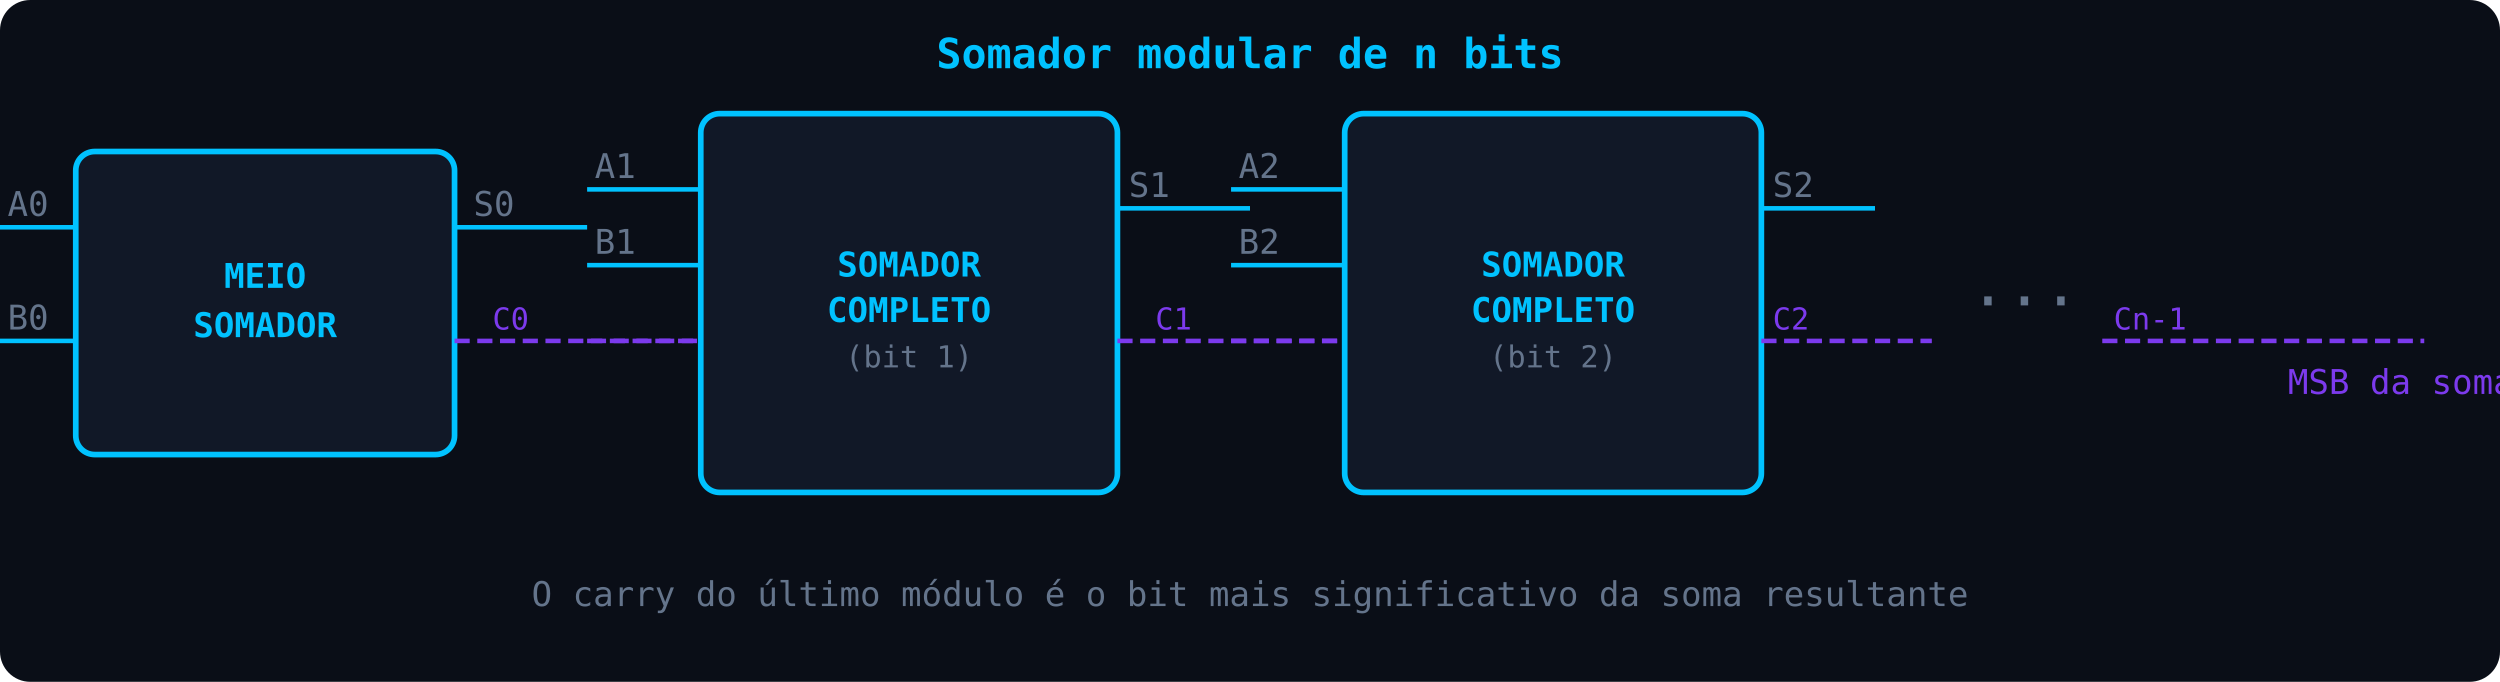
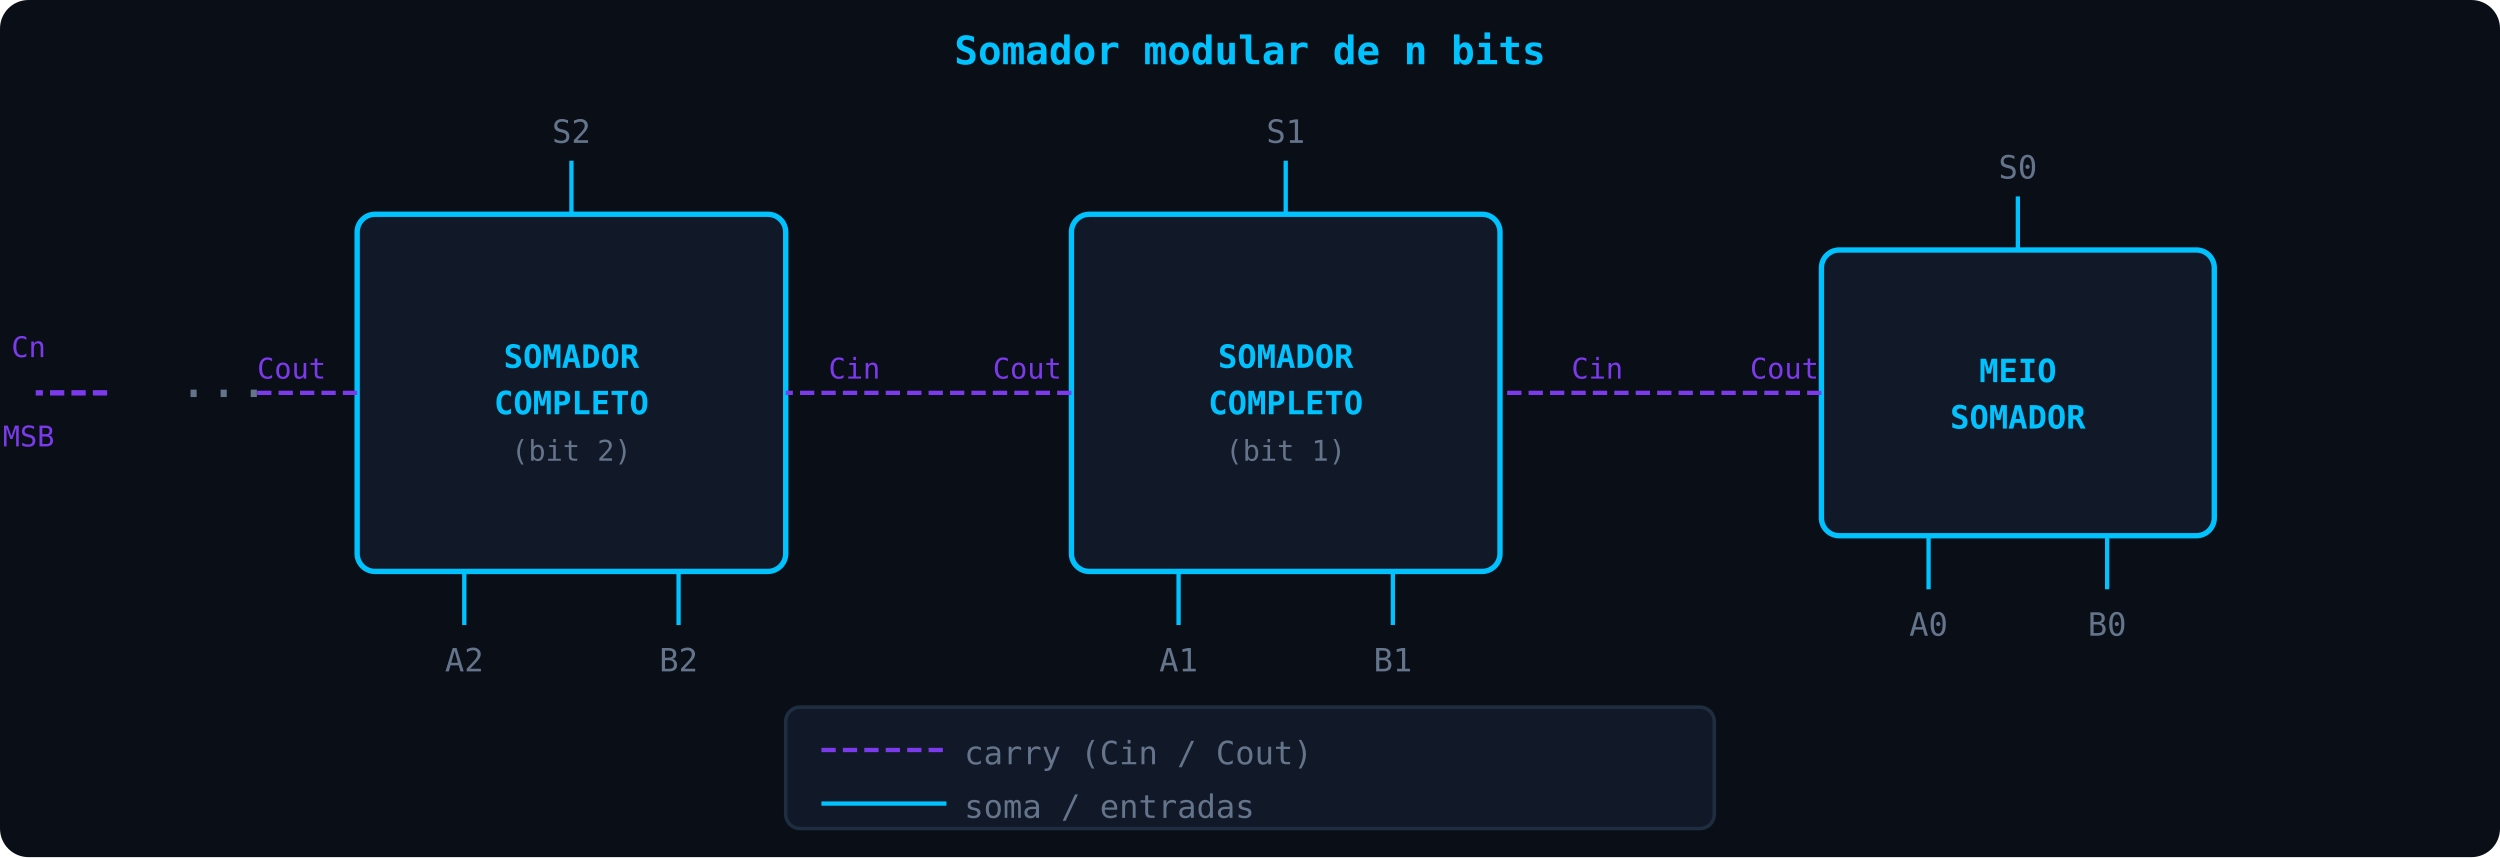
- <svg xmlns="http://www.w3.org/2000/svg" viewBox="0 0 660 180" font-family="IBM Plex Mono, monospace" font-size="10">
-   <rect width="660" height="180" fill="#0a0e17" rx="8" />
-   <text x="330" y="18" fill="#00c2ff" font-size="11" text-anchor="middle" font-weight="600">Somador modular de n bits</text>
-   <rect x="20" y="40" width="100" height="80" rx="5" fill="#111827" stroke="#00c2ff" stroke-width="1.5" />
-   <text x="70" y="76" fill="#00c2ff" font-size="9" text-anchor="middle" font-weight="600">MEIO</text>
-   <text x="70" y="89" fill="#00c2ff" font-size="9" text-anchor="middle" font-weight="600">SOMADOR</text>
-   <line x1="0" y1="60" x2="20" y2="60" stroke="#00c2ff" stroke-width="1.2" />
-   <line x1="0" y1="90" x2="20" y2="90" stroke="#00c2ff" stroke-width="1.2" />
-   <text x="2" y="57" fill="#64748b" font-size="9">A0</text>
-   <text x="2" y="87" fill="#64748b" font-size="9">B0</text>
-   <line x1="120" y1="60" x2="155" y2="60" stroke="#00c2ff" stroke-width="1.2" />
-   <text x="125" y="57" fill="#64748b" font-size="9">S0</text>
-   <line x1="120" y1="90" x2="185" y2="90" stroke="#7c3aed" stroke-width="1.2" stroke-dasharray="4,2" />
-   <text x="130" y="87" fill="#7c3aed" font-size="8">C0</text>
-   <rect x="185" y="30" width="110" height="100" rx="5" fill="#111827" stroke="#00c2ff" stroke-width="1.5" />
-   <text x="240" y="73" fill="#00c2ff" font-size="9" text-anchor="middle" font-weight="600">SOMADOR</text>
-   <text x="240" y="85" fill="#00c2ff" font-size="9" text-anchor="middle" font-weight="600">COMPLETO</text>
-   <text x="240" y="97" fill="#64748b" font-size="8" text-anchor="middle">(bit 1)</text>
-   <line x1="155" y1="50" x2="185" y2="50" stroke="#00c2ff" stroke-width="1.2" />
-   <line x1="155" y1="70" x2="185" y2="70" stroke="#00c2ff" stroke-width="1.2" />
-   <line x1="155" y1="90" x2="185" y2="90" stroke="#7c3aed" stroke-width="1.2" stroke-dasharray="4,2" />
-   <text x="157" y="47" fill="#64748b" font-size="9">A1</text>
-   <text x="157" y="67" fill="#64748b" font-size="9">B1</text>
-   <line x1="295" y1="55" x2="330" y2="55" stroke="#00c2ff" stroke-width="1.2" />
-   <text x="298" y="52" fill="#64748b" font-size="9">S1</text>
-   <line x1="295" y1="90" x2="355" y2="90" stroke="#7c3aed" stroke-width="1.2" stroke-dasharray="4,2" />
-   <text x="305" y="87" fill="#7c3aed" font-size="8">C1</text>
-   <rect x="355" y="30" width="110" height="100" rx="5" fill="#111827" stroke="#00c2ff" stroke-width="1.5" />
-   <text x="410" y="73" fill="#00c2ff" font-size="9" text-anchor="middle" font-weight="600">SOMADOR</text>
-   <text x="410" y="85" fill="#00c2ff" font-size="9" text-anchor="middle" font-weight="600">COMPLETO</text>
-   <text x="410" y="97" fill="#64748b" font-size="8" text-anchor="middle">(bit 2)</text>
-   <line x1="325" y1="50" x2="355" y2="50" stroke="#00c2ff" stroke-width="1.2" />
-   <line x1="325" y1="70" x2="355" y2="70" stroke="#00c2ff" stroke-width="1.2" />
-   <line x1="325" y1="90" x2="355" y2="90" stroke="#7c3aed" stroke-width="1.2" stroke-dasharray="4,2" />
-   <text x="327" y="47" fill="#64748b" font-size="9">A2</text>
-   <text x="327" y="67" fill="#64748b" font-size="9">B2</text>
-   <line x1="465" y1="55" x2="495" y2="55" stroke="#00c2ff" stroke-width="1.2" />
-   <text x="468" y="52" fill="#64748b" font-size="9">S2</text>
-   <line x1="465" y1="90" x2="510" y2="90" stroke="#7c3aed" stroke-width="1.2" stroke-dasharray="4,2" />
-   <text x="468" y="87" fill="#7c3aed" font-size="8">C2</text>
-   <text x="520" y="85" fill="#64748b" font-size="16">···</text>
-   <line x1="555" y1="90" x2="640" y2="90" stroke="#7c3aed" stroke-width="1.2" stroke-dasharray="4,2" />
-   <text x="558" y="87" fill="#7c3aed" font-size="8">Cn-1</text>
-   <text x="604" y="104" fill="#7c3aed" font-size="9">MSB da soma</text>
-   <text x="330" y="160" fill="#64748b" font-size="9" text-anchor="middle">O carry do último módulo é o bit mais significativo da soma resultante</text>
+ <svg xmlns="http://www.w3.org/2000/svg" viewBox="0 0 700 240" font-family="IBM Plex Mono, monospace" font-size="10">
+   <rect width="700" height="240" fill="#0a0e17" rx="8" />
+   <text x="350" y="18" fill="#00c2ff" font-size="11" text-anchor="middle" font-weight="600">Somador modular de n bits</text>
+   <rect x="510" y="70" width="110" height="80" rx="5" fill="#111827" stroke="#00c2ff" stroke-width="1.5" />
+   <text x="565" y="107" fill="#00c2ff" font-size="9" text-anchor="middle" font-weight="600">MEIO</text>
+   <text x="565" y="120" fill="#00c2ff" font-size="9" text-anchor="middle" font-weight="600">SOMADOR</text>
+   <line x1="540" y1="150" x2="540" y2="165" stroke="#00c2ff" stroke-width="1.2" />
+   <line x1="590" y1="150" x2="590" y2="165" stroke="#00c2ff" stroke-width="1.2" />
+   <text x="540" y="178" fill="#64748b" font-size="9" text-anchor="middle">A0</text>
+   <text x="590" y="178" fill="#64748b" font-size="9" text-anchor="middle">B0</text>
+   <line x1="565" y1="55" x2="565" y2="70" stroke="#00c2ff" stroke-width="1.2" />
+   <text x="565" y="50" fill="#64748b" font-size="9" text-anchor="middle">S0</text>
+   <line x1="510" y1="110" x2="480" y2="110" stroke="#7c3aed" stroke-width="1.2" stroke-dasharray="4,2" />
+   <text x="490" y="106" fill="#7c3aed" font-size="8">Cout</text>
+   <rect x="300" y="60" width="120" height="100" rx="5" fill="#111827" stroke="#00c2ff" stroke-width="1.5" />
+   <text x="360" y="103" fill="#00c2ff" font-size="9" text-anchor="middle" font-weight="600">SOMADOR</text>
+   <text x="360" y="116" fill="#00c2ff" font-size="9" text-anchor="middle" font-weight="600">COMPLETO</text>
+   <text x="360" y="129" fill="#64748b" font-size="8" text-anchor="middle">(bit 1)</text>
+   <line x1="330" y1="160" x2="330" y2="175" stroke="#00c2ff" stroke-width="1.2" />
+   <line x1="390" y1="160" x2="390" y2="175" stroke="#00c2ff" stroke-width="1.2" />
+   <text x="330" y="188" fill="#64748b" font-size="9" text-anchor="middle">A1</text>
+   <text x="390" y="188" fill="#64748b" font-size="9" text-anchor="middle">B1</text>
+   <line x1="480" y1="110" x2="420" y2="110" stroke="#7c3aed" stroke-width="1.2" stroke-dasharray="4,2" />
+   <text x="440" y="106" fill="#7c3aed" font-size="8">Cin</text>
+   <line x1="360" y1="45" x2="360" y2="60" stroke="#00c2ff" stroke-width="1.2" />
+   <text x="360" y="40" fill="#64748b" font-size="9" text-anchor="middle">S1</text>
+   <line x1="300" y1="110" x2="270" y2="110" stroke="#7c3aed" stroke-width="1.2" stroke-dasharray="4,2" />
+   <text x="278" y="106" fill="#7c3aed" font-size="8">Cout</text>
+   <rect x="100" y="60" width="120" height="100" rx="5" fill="#111827" stroke="#00c2ff" stroke-width="1.5" />
+   <text x="160" y="103" fill="#00c2ff" font-size="9" text-anchor="middle" font-weight="600">SOMADOR</text>
+   <text x="160" y="116" fill="#00c2ff" font-size="9" text-anchor="middle" font-weight="600">COMPLETO</text>
+   <text x="160" y="129" fill="#64748b" font-size="8" text-anchor="middle">(bit 2)</text>
+   <line x1="130" y1="160" x2="130" y2="175" stroke="#00c2ff" stroke-width="1.2" />
+   <line x1="190" y1="160" x2="190" y2="175" stroke="#00c2ff" stroke-width="1.2" />
+   <text x="130" y="188" fill="#64748b" font-size="9" text-anchor="middle">A2</text>
+   <text x="190" y="188" fill="#64748b" font-size="9" text-anchor="middle">B2</text>
+   <line x1="270" y1="110" x2="220" y2="110" stroke="#7c3aed" stroke-width="1.2" stroke-dasharray="4,2" />
+   <text x="232" y="106" fill="#7c3aed" font-size="8">Cin</text>
+   <line x1="160" y1="45" x2="160" y2="60" stroke="#00c2ff" stroke-width="1.2" />
+   <text x="160" y="40" fill="#64748b" font-size="9" text-anchor="middle">S2</text>
+   <line x1="100" y1="110" x2="70" y2="110" stroke="#7c3aed" stroke-width="1.2" stroke-dasharray="4,2" />
+   <text x="72" y="106" fill="#7c3aed" font-size="8">Cout</text>
+   <text x="50" y="115" fill="#64748b" font-size="14">···</text>
+   <line x1="30" y1="110" x2="10" y2="110" stroke="#7c3aed" stroke-width="1.5" stroke-dasharray="4,2" />
+   <text x="8" y="100" fill="#7c3aed" font-size="8" text-anchor="middle">Cn</text>
+   <text x="8" y="125" fill="#7c3aed" font-size="8" text-anchor="middle">MSB</text>
+   <rect x="220" y="198" width="260" height="34" rx="4" fill="#111827" stroke="#1e2d40" stroke-width="1" />
+   <line x1="230" y1="210" x2="265" y2="210" stroke="#7c3aed" stroke-width="1.2" stroke-dasharray="4,2" />
+   <text x="270" y="214" fill="#64748b" font-size="9">carry (Cin / Cout)</text>
+   <line x1="230" y1="225" x2="265" y2="225" stroke="#00c2ff" stroke-width="1.2" />
+   <text x="270" y="229" fill="#64748b" font-size="9">soma / entradas</text>
+   <text x="350" y="235" fill="#64748b" font-size="8" text-anchor="middle" />
</svg>
